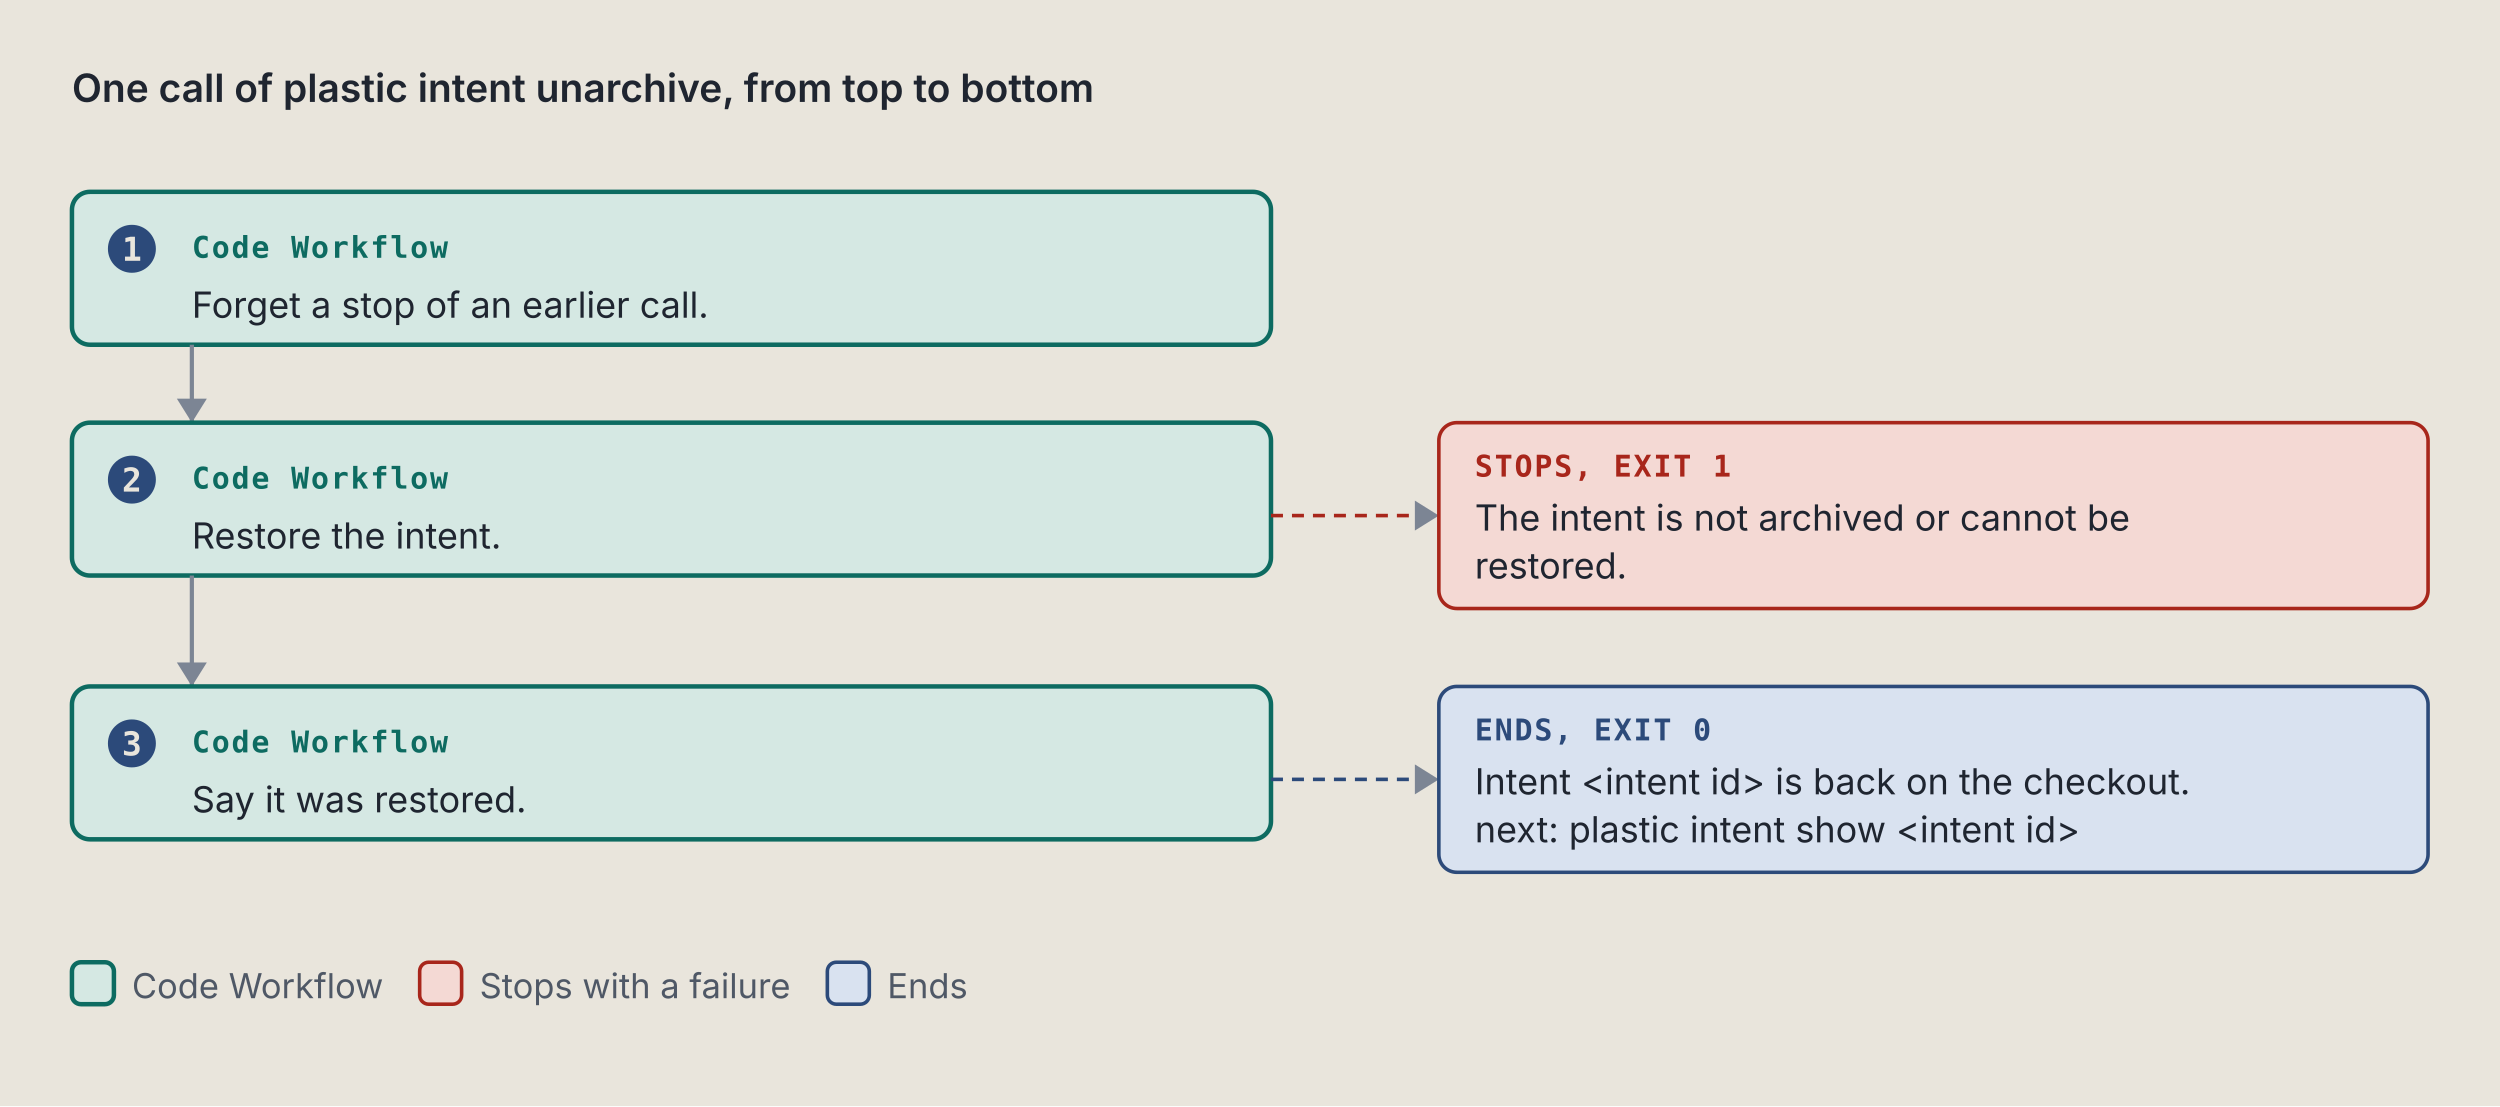
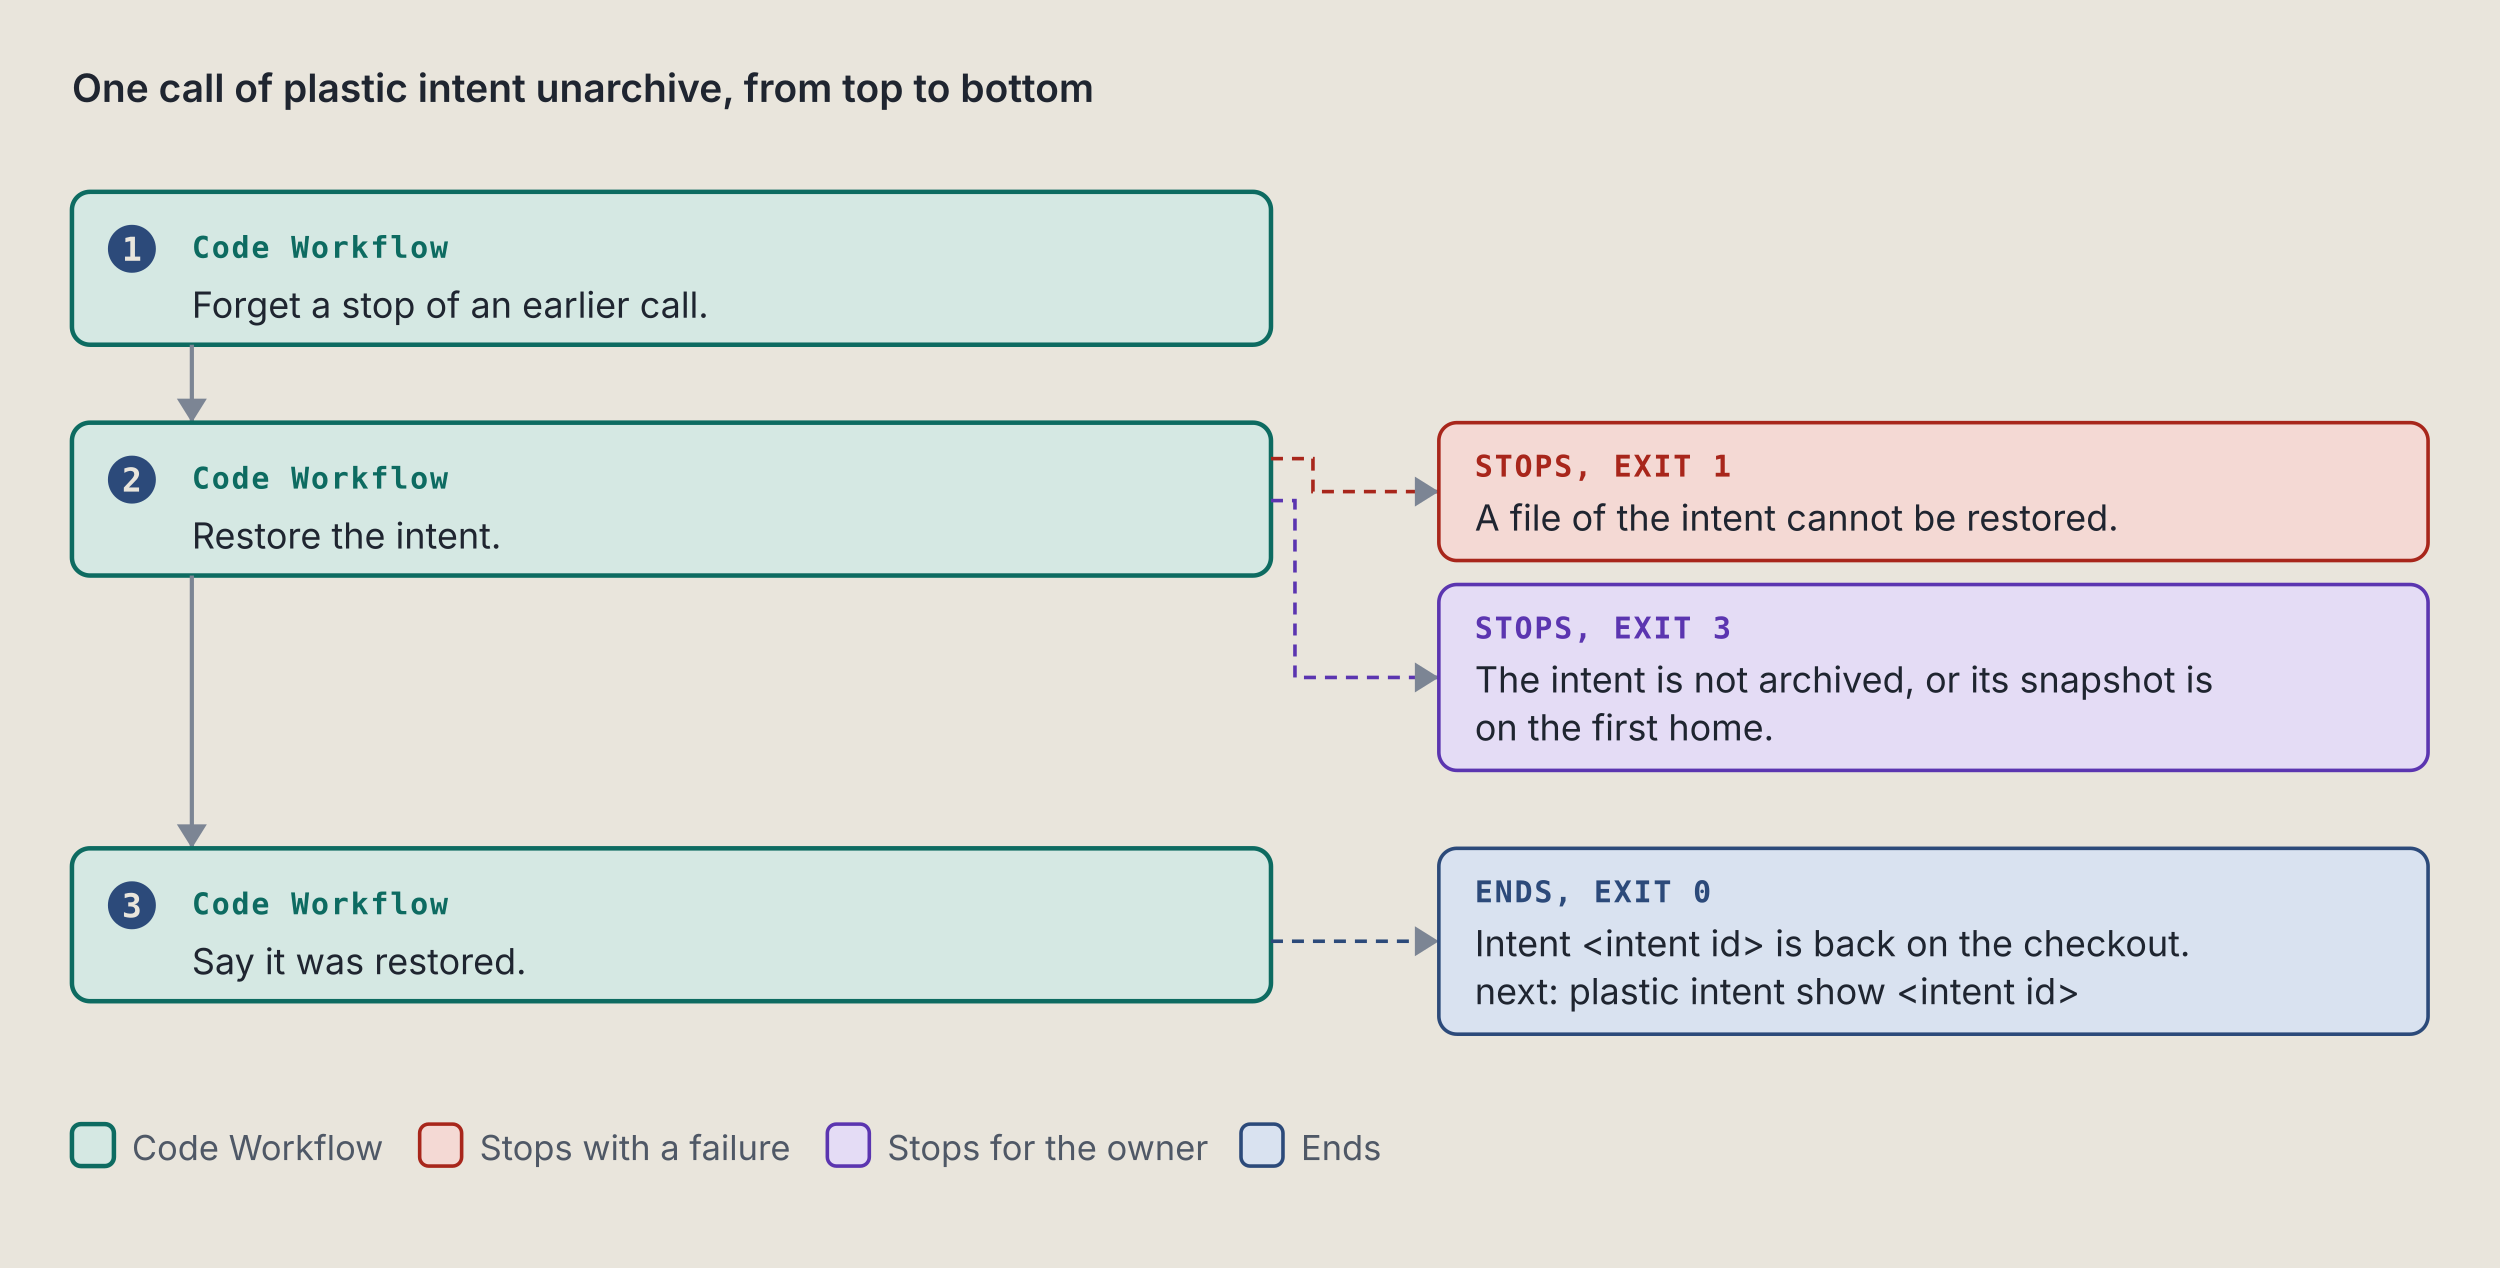
- <svg xmlns="http://www.w3.org/2000/svg" viewBox="0 0 834 369" width="834" height="369" role="img" xml:space="preserve">
+ <svg xmlns="http://www.w3.org/2000/svg" viewBox="0 0 834 423" width="834" height="423" role="img" xml:space="preserve">
  <style>.ground { fill: #e9e5dc; }
.card { fill: #f4f1ea; stroke: #7c8594; stroke-width: 1; }
.lane-code { fill: #d5e8e3; stroke: #0d6b61; stroke-width: 1.5; }
.lane-agent { fill: #f1e2c7; stroke: #9a5508; stroke-width: 1.5; }
.stop-refusal { fill: #e4dcf5; stroke: #5b35b0; stroke-width: 1.2; }
.stop-failure { fill: #f4d9d4; stroke: #a8261b; stroke-width: 1.2; }
.end { fill: #d9e2f0; stroke: #2c4a7a; stroke-width: 1.2; }
.stop-end { fill: #d9e2f0; stroke: #2c4a7a; stroke-width: 1.2; }
.stop-handoff { fill: #f1e2c7; stroke: #9a5508; stroke-width: 1.2; stroke-dasharray: 5 3; }
.wire-handoff { fill: none; stroke: #9a5508; stroke-width: 1.2; stroke-dasharray: 4 3; }
.wire-end { fill: none; stroke: #2c4a7a; stroke-width: 1.2; stroke-dasharray: 4 3; }
.tag-handoff { fill: #9a5508; }
.k { fill: #4f5866; font: 11.5px "IBM Plex Sans", system-ui, -apple-system, "Segoe UI", sans-serif; }
.way { fill: #1f2530; font: italic 12.5px "IBM Plex Sans", system-ui, -apple-system, "Segoe UI", sans-serif; }
.wire { fill: none; stroke: #7c8594; stroke-width: 1.4; }
.wire-read { fill: none; stroke: #7c8594; stroke-width: 1.4; stroke-dasharray: 5 3; }
.wire-refusal { fill: none; stroke: #5b35b0; stroke-width: 1.2; stroke-dasharray: 4 3; }
.wire-failure { fill: none; stroke: #a8261b; stroke-width: 1.2; stroke-dasharray: 4 3; }
.head { fill: #7c8594; }
.t { fill: #1f2530; font: 12px "IBM Plex Sans", system-ui, -apple-system, "Segoe UI", sans-serif; }
.tb { fill: #1f2530; font: 600 13px "IBM Plex Sans", system-ui, -apple-system, "Segoe UI", sans-serif; }
.tm { fill: #1f2530; font: 11.5px "IBM Plex Mono", ui-monospace, Menlo, Consolas, monospace; }
.tag { font: 600 10px "IBM Plex Mono", ui-monospace, Menlo, Consolas, monospace; letter-spacing: .06em; }
.tag-code { fill: #0d6b61; } .tag-agent { fill: #9a5508; } .tag-refusal { fill: #5b35b0; }
.tag-failure { fill: #a8261b; } .tag-end { fill: #2c4a7a; } .tag-muted { fill: #4f5866; }
.tm.tag-muted { font-size: 10.5px; }
.db { fill: #d9e2f0; stroke: #2c4a7a; stroke-width: 1.2; }
.codebox { fill: #f4f1ea; stroke: #7c8594; stroke-width: 1; }
.cx { fill: #1f2530; font: 12px "IBM Plex Mono", ui-monospace, Menlo, Consolas, monospace; white-space: pre; }
.cx-n { fill: #4f5866; font: 11px "IBM Plex Mono", ui-monospace, Menlo, Consolas, monospace; }
.cx-k { fill: #5b35b0; } .cx-s { fill: #9a5508; } .cx-y { fill: #0d6b61; }
.cx-w { fill: #2c4a7a; font-weight: 600; } .cx-t { fill: #a8261b; } .cx-c { fill: #4f5866; font-style: italic; }
.badge { fill: #2c4a7a; } .badge-t { fill: #e9e5dc; font: 600 11px "IBM Plex Mono", ui-monospace, Menlo, Consolas, monospace; }
.bracket { fill: none; stroke: #2c4a7a; stroke-width: 1.4; }
.term { fill: #16191e; stroke: #7c8594; stroke-width: 1; }
.term-t { fill: #e6e2d8; font: 12px "IBM Plex Mono", ui-monospace, Menlo, Consolas, monospace; }
.term-p { fill: #8fd18f; font: 12px "IBM Plex Mono", ui-monospace, Menlo, Consolas, monospace; }
.term-m { fill: #a3abb6; font: 12px "IBM Plex Mono", ui-monospace, Menlo, Consolas, monospace; }
.big { font: 700 36px "IBM Plex Mono", ui-monospace, Menlo, Consolas, monospace; }

@media (prefers-color-scheme: dark) {
.ground { fill: #171a1f; }
.card { fill: #20242b; stroke: #8a93a2; stroke-width: 1; }
.lane-code { fill: #173a36; stroke: #5cc4b4; stroke-width: 1.5; }
.lane-agent { fill: #3d2e17; stroke: #e5a95a; stroke-width: 1.5; }
.stop-refusal { fill: #2d2445; stroke: #b59cf2; stroke-width: 1.2; }
.stop-failure { fill: #45211e; stroke: #f2958a; stroke-width: 1.2; }
.end { fill: #1f2c42; stroke: #97b6e8; stroke-width: 1.2; }
.stop-end { fill: #1f2c42; stroke: #97b6e8; stroke-width: 1.2; }
.stop-handoff { fill: #3d2e17; stroke: #e5a95a; stroke-width: 1.2; stroke-dasharray: 5 3; }
.wire-handoff { fill: none; stroke: #e5a95a; stroke-width: 1.2; stroke-dasharray: 4 3; }
.wire-end { fill: none; stroke: #97b6e8; stroke-width: 1.2; stroke-dasharray: 4 3; }
.tag-handoff { fill: #e5a95a; }
.k { fill: #b3b9c3; font: 11.5px "IBM Plex Sans", system-ui, -apple-system, "Segoe UI", sans-serif; }
.way { fill: #e8e4da; font: italic 12.5px "IBM Plex Sans", system-ui, -apple-system, "Segoe UI", sans-serif; }
.wire { fill: none; stroke: #8a93a2; stroke-width: 1.4; }
.wire-read { fill: none; stroke: #8a93a2; stroke-width: 1.4; stroke-dasharray: 5 3; }
.wire-refusal { fill: none; stroke: #b59cf2; stroke-width: 1.2; stroke-dasharray: 4 3; }
.wire-failure { fill: none; stroke: #f2958a; stroke-width: 1.2; stroke-dasharray: 4 3; }
.head { fill: #8a93a2; }
.t { fill: #e8e4da; font: 12px "IBM Plex Sans", system-ui, -apple-system, "Segoe UI", sans-serif; }
.tb { fill: #e8e4da; font: 600 13px "IBM Plex Sans", system-ui, -apple-system, "Segoe UI", sans-serif; }
.tm { fill: #e8e4da; font: 11.5px "IBM Plex Mono", ui-monospace, Menlo, Consolas, monospace; }
.tag { font: 600 10px "IBM Plex Mono", ui-monospace, Menlo, Consolas, monospace; letter-spacing: .06em; }
.tag-code { fill: #5cc4b4; } .tag-agent { fill: #e5a95a; } .tag-refusal { fill: #b59cf2; }
.tag-failure { fill: #f2958a; } .tag-end { fill: #97b6e8; } .tag-muted { fill: #b3b9c3; }
.tm.tag-muted { font-size: 10.5px; }
.db { fill: #1f2c42; stroke: #97b6e8; stroke-width: 1.2; }
.codebox { fill: #20242b; stroke: #8a93a2; stroke-width: 1; }
.cx { fill: #e8e4da; font: 12px "IBM Plex Mono", ui-monospace, Menlo, Consolas, monospace; white-space: pre; }
.cx-n { fill: #b3b9c3; font: 11px "IBM Plex Mono", ui-monospace, Menlo, Consolas, monospace; }
.cx-k { fill: #b59cf2; } .cx-s { fill: #e5a95a; } .cx-y { fill: #5cc4b4; }
.cx-w { fill: #97b6e8; font-weight: 600; } .cx-t { fill: #f2958a; } .cx-c { fill: #b3b9c3; font-style: italic; }
.badge { fill: #97b6e8; } .badge-t { fill: #171a1f; font: 600 11px "IBM Plex Mono", ui-monospace, Menlo, Consolas, monospace; }
.bracket { fill: none; stroke: #97b6e8; stroke-width: 1.4; }
.term { fill: #16191e; stroke: #8a93a2; stroke-width: 1; }
.term-t { fill: #e6e2d8; font: 12px "IBM Plex Mono", ui-monospace, Menlo, Consolas, monospace; }
.term-p { fill: #8fd18f; font: 12px "IBM Plex Mono", ui-monospace, Menlo, Consolas, monospace; }
.term-m { fill: #a3abb6; font: 12px "IBM Plex Mono", ui-monospace, Menlo, Consolas, monospace; }
.big { font: 700 36px "IBM Plex Mono", ui-monospace, Menlo, Consolas, monospace; }
}</style>
  <rect width="100%" height="100%" class="ground" />
  <text x="24" y="34" class="tb" text-anchor="start">One call of plastic intent unarchive, from top to bottom</text>
  <rect x="24" y="64" width="400" height="51" rx="6" class="lane-code" />
  <circle cx="44" cy="83" r="8" class="badge" />
  <text x="44" y="87" class="badge-t" text-anchor="middle">1</text>
  <text x="64" y="86" class="tag tag-code" text-anchor="start">Code Workflow</text>
  <text x="64" y="106" class="t" text-anchor="start">Forget a stop of an earlier call.</text>
  <path d="M 64 115 L 64 141" class="wire" />
  <path d="M 59 133 L 64 141 L 69 133 Z" class="head" />
  <rect x="24" y="141" width="400" height="51" rx="6" class="lane-code" />
  <circle cx="44" cy="160" r="8" class="badge" />
  <text x="44" y="164" class="badge-t" text-anchor="middle">2</text>
  <text x="64" y="163" class="tag tag-code" text-anchor="start">Code Workflow</text>
  <text x="64" y="183" class="t" text-anchor="start">Restore the intent.</text>
-   <path d="M 424 172 L 480 172" class="wire-failure" />
-   <path d="M 472 167 L 480 172 L 472 177 Z" class="head" />
-   <rect x="480" y="141" width="330" height="62" rx="6" class="stop-failure" />
+   <path d="M 424 153 L 438 153 L 438 164 L 480 164" class="wire-failure" />
+   <path d="M 472 159 L 480 164 L 472 169 Z" class="head" />
+   <rect x="480" y="141" width="330" height="46" rx="6" class="stop-failure" />
  <text x="492" y="159" class="tag tag-failure" text-anchor="start">STOPS, EXIT 1</text>
-   <text x="492" y="177" class="t" text-anchor="start">The intent is not archived or cannot be</text>
-   <text x="492" y="193" class="t" text-anchor="start">restored.</text>
-   <path d="M 64 192 L 64 229" class="wire" />
-   <path d="M 59 221 L 64 229 L 69 221 Z" class="head" />
-   <rect x="24" y="229" width="400" height="51" rx="6" class="lane-code" />
-   <circle cx="44" cy="248" r="8" class="badge" />
-   <text x="44" y="252" class="badge-t" text-anchor="middle">3</text>
-   <text x="64" y="251" class="tag tag-code" text-anchor="start">Code Workflow</text>
-   <text x="64" y="271" class="t" text-anchor="start">Say it was restored.</text>
-   <path d="M 424 260 L 480 260" class="wire-end" />
-   <path d="M 472 255 L 480 260 L 472 265 Z" class="head" />
-   <rect x="480" y="229" width="330" height="62" rx="6" class="stop-end" />
-   <text x="492" y="247" class="tag tag-end" text-anchor="start">ENDS, EXIT 0</text>
-   <text x="492" y="265" class="t" text-anchor="start">Intent &lt;intent id&gt; is back on the checkout.</text>
-   <text x="492" y="281" class="t" text-anchor="start">next: plastic intent show &lt;intent id&gt;</text>
-   <rect x="24" y="321" width="14" height="14" rx="3" class="lane-code" />
-   <text x="44" y="333" class="k" text-anchor="start">Code Workflow</text>
-   <rect x="140" y="321" width="14" height="14" rx="3" class="stop-failure" />
-   <text x="160" y="333" class="k" text-anchor="start">Stops with a failure</text>
-   <rect x="276" y="321" width="14" height="14" rx="3" class="stop-end" />
-   <text x="296" y="333" class="k" text-anchor="start">Ends</text>
+   <text x="492" y="177" class="t" text-anchor="start">A file of the intent cannot be restored.</text>
+   <path d="M 424 167 L 432 167 L 432 226 L 480 226" class="wire-refusal" />
+   <path d="M 472 221 L 480 226 L 472 231 Z" class="head" />
+   <rect x="480" y="195" width="330" height="62" rx="6" class="stop-refusal" />
+   <text x="492" y="213" class="tag tag-refusal" text-anchor="start">STOPS, EXIT 3</text>
+   <text x="492" y="231" class="t" text-anchor="start">The intent is not archived, or its snapshot is</text>
+   <text x="492" y="247" class="t" text-anchor="start">on the first home.</text>
+   <path d="M 64 192 L 64 283" class="wire" />
+   <path d="M 59 275 L 64 283 L 69 275 Z" class="head" />
+   <rect x="24" y="283" width="400" height="51" rx="6" class="lane-code" />
+   <circle cx="44" cy="302" r="8" class="badge" />
+   <text x="44" y="306" class="badge-t" text-anchor="middle">3</text>
+   <text x="64" y="305" class="tag tag-code" text-anchor="start">Code Workflow</text>
+   <text x="64" y="325" class="t" text-anchor="start">Say it was restored.</text>
+   <path d="M 424 314 L 480 314" class="wire-end" />
+   <path d="M 472 309 L 480 314 L 472 319 Z" class="head" />
+   <rect x="480" y="283" width="330" height="62" rx="6" class="stop-end" />
+   <text x="492" y="301" class="tag tag-end" text-anchor="start">ENDS, EXIT 0</text>
+   <text x="492" y="319" class="t" text-anchor="start">Intent &lt;intent id&gt; is back on the checkout.</text>
+   <text x="492" y="335" class="t" text-anchor="start">next: plastic intent show &lt;intent id&gt;</text>
+   <rect x="24" y="375" width="14" height="14" rx="3" class="lane-code" />
+   <text x="44" y="387" class="k" text-anchor="start">Code Workflow</text>
+   <rect x="140" y="375" width="14" height="14" rx="3" class="stop-failure" />
+   <text x="160" y="387" class="k" text-anchor="start">Stops with a failure</text>
+   <rect x="276" y="375" width="14" height="14" rx="3" class="stop-refusal" />
+   <text x="296" y="387" class="k" text-anchor="start">Stops for the owner</text>
+   <rect x="414" y="375" width="14" height="14" rx="3" class="stop-end" />
+   <text x="434" y="387" class="k" text-anchor="start">Ends</text>
</svg>
